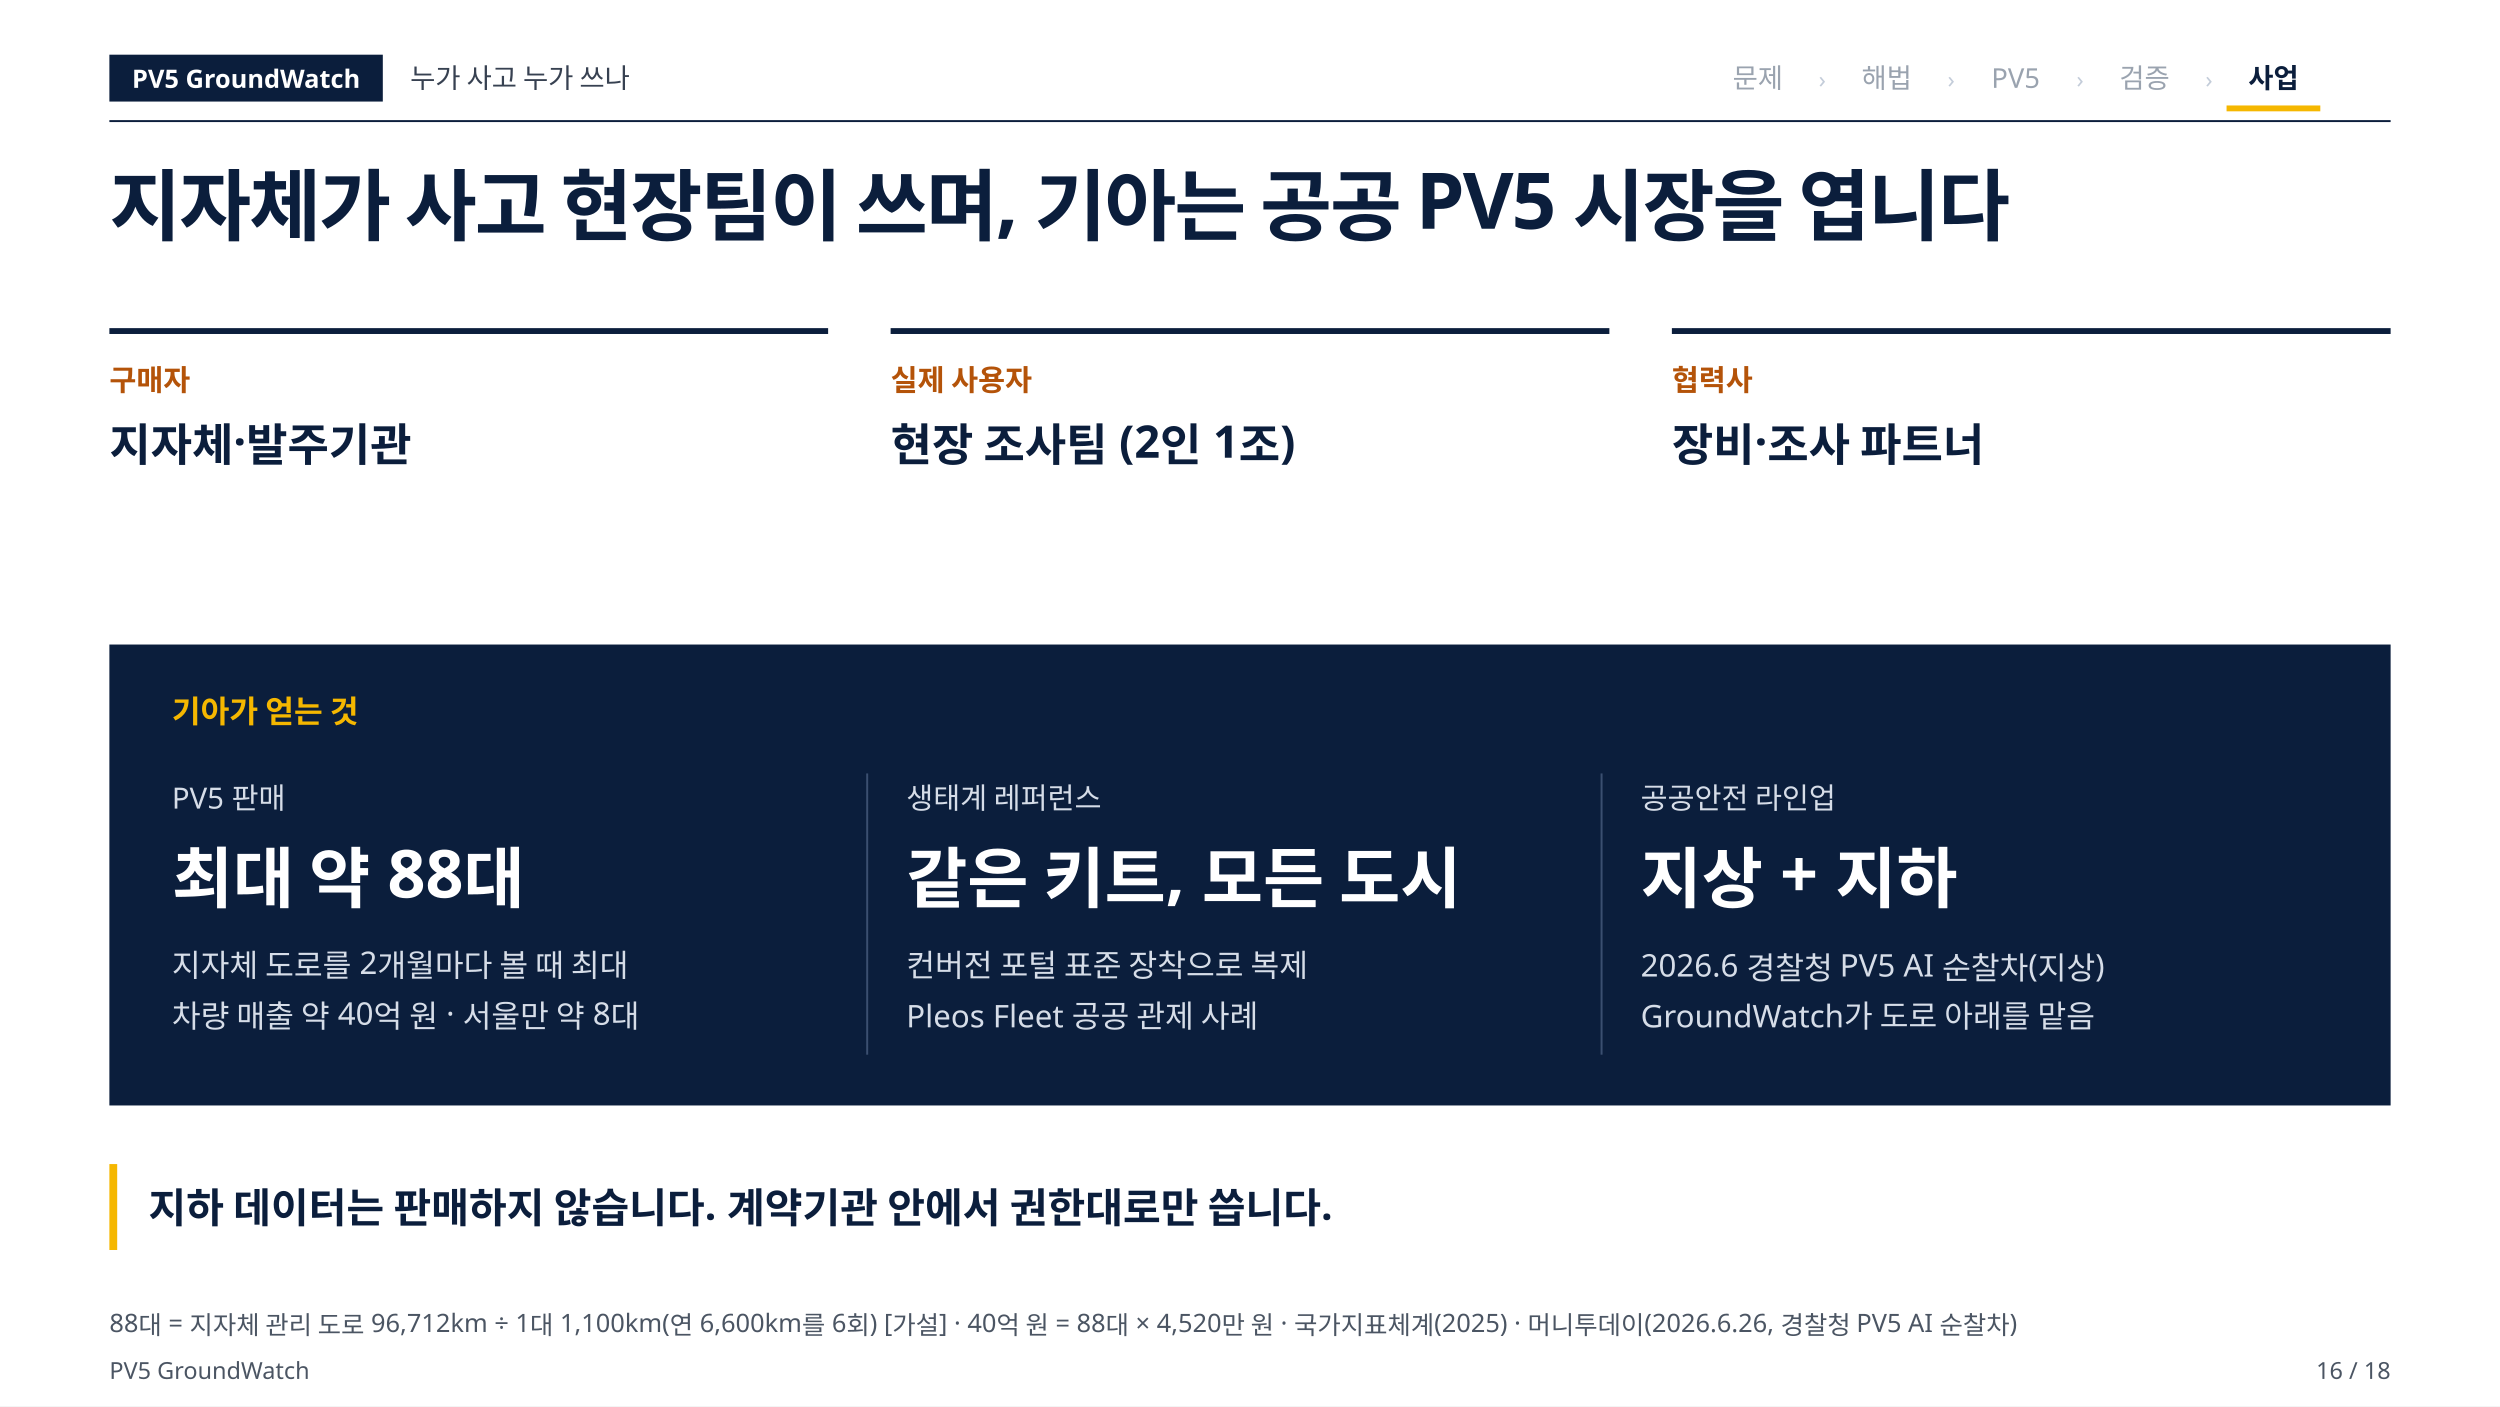
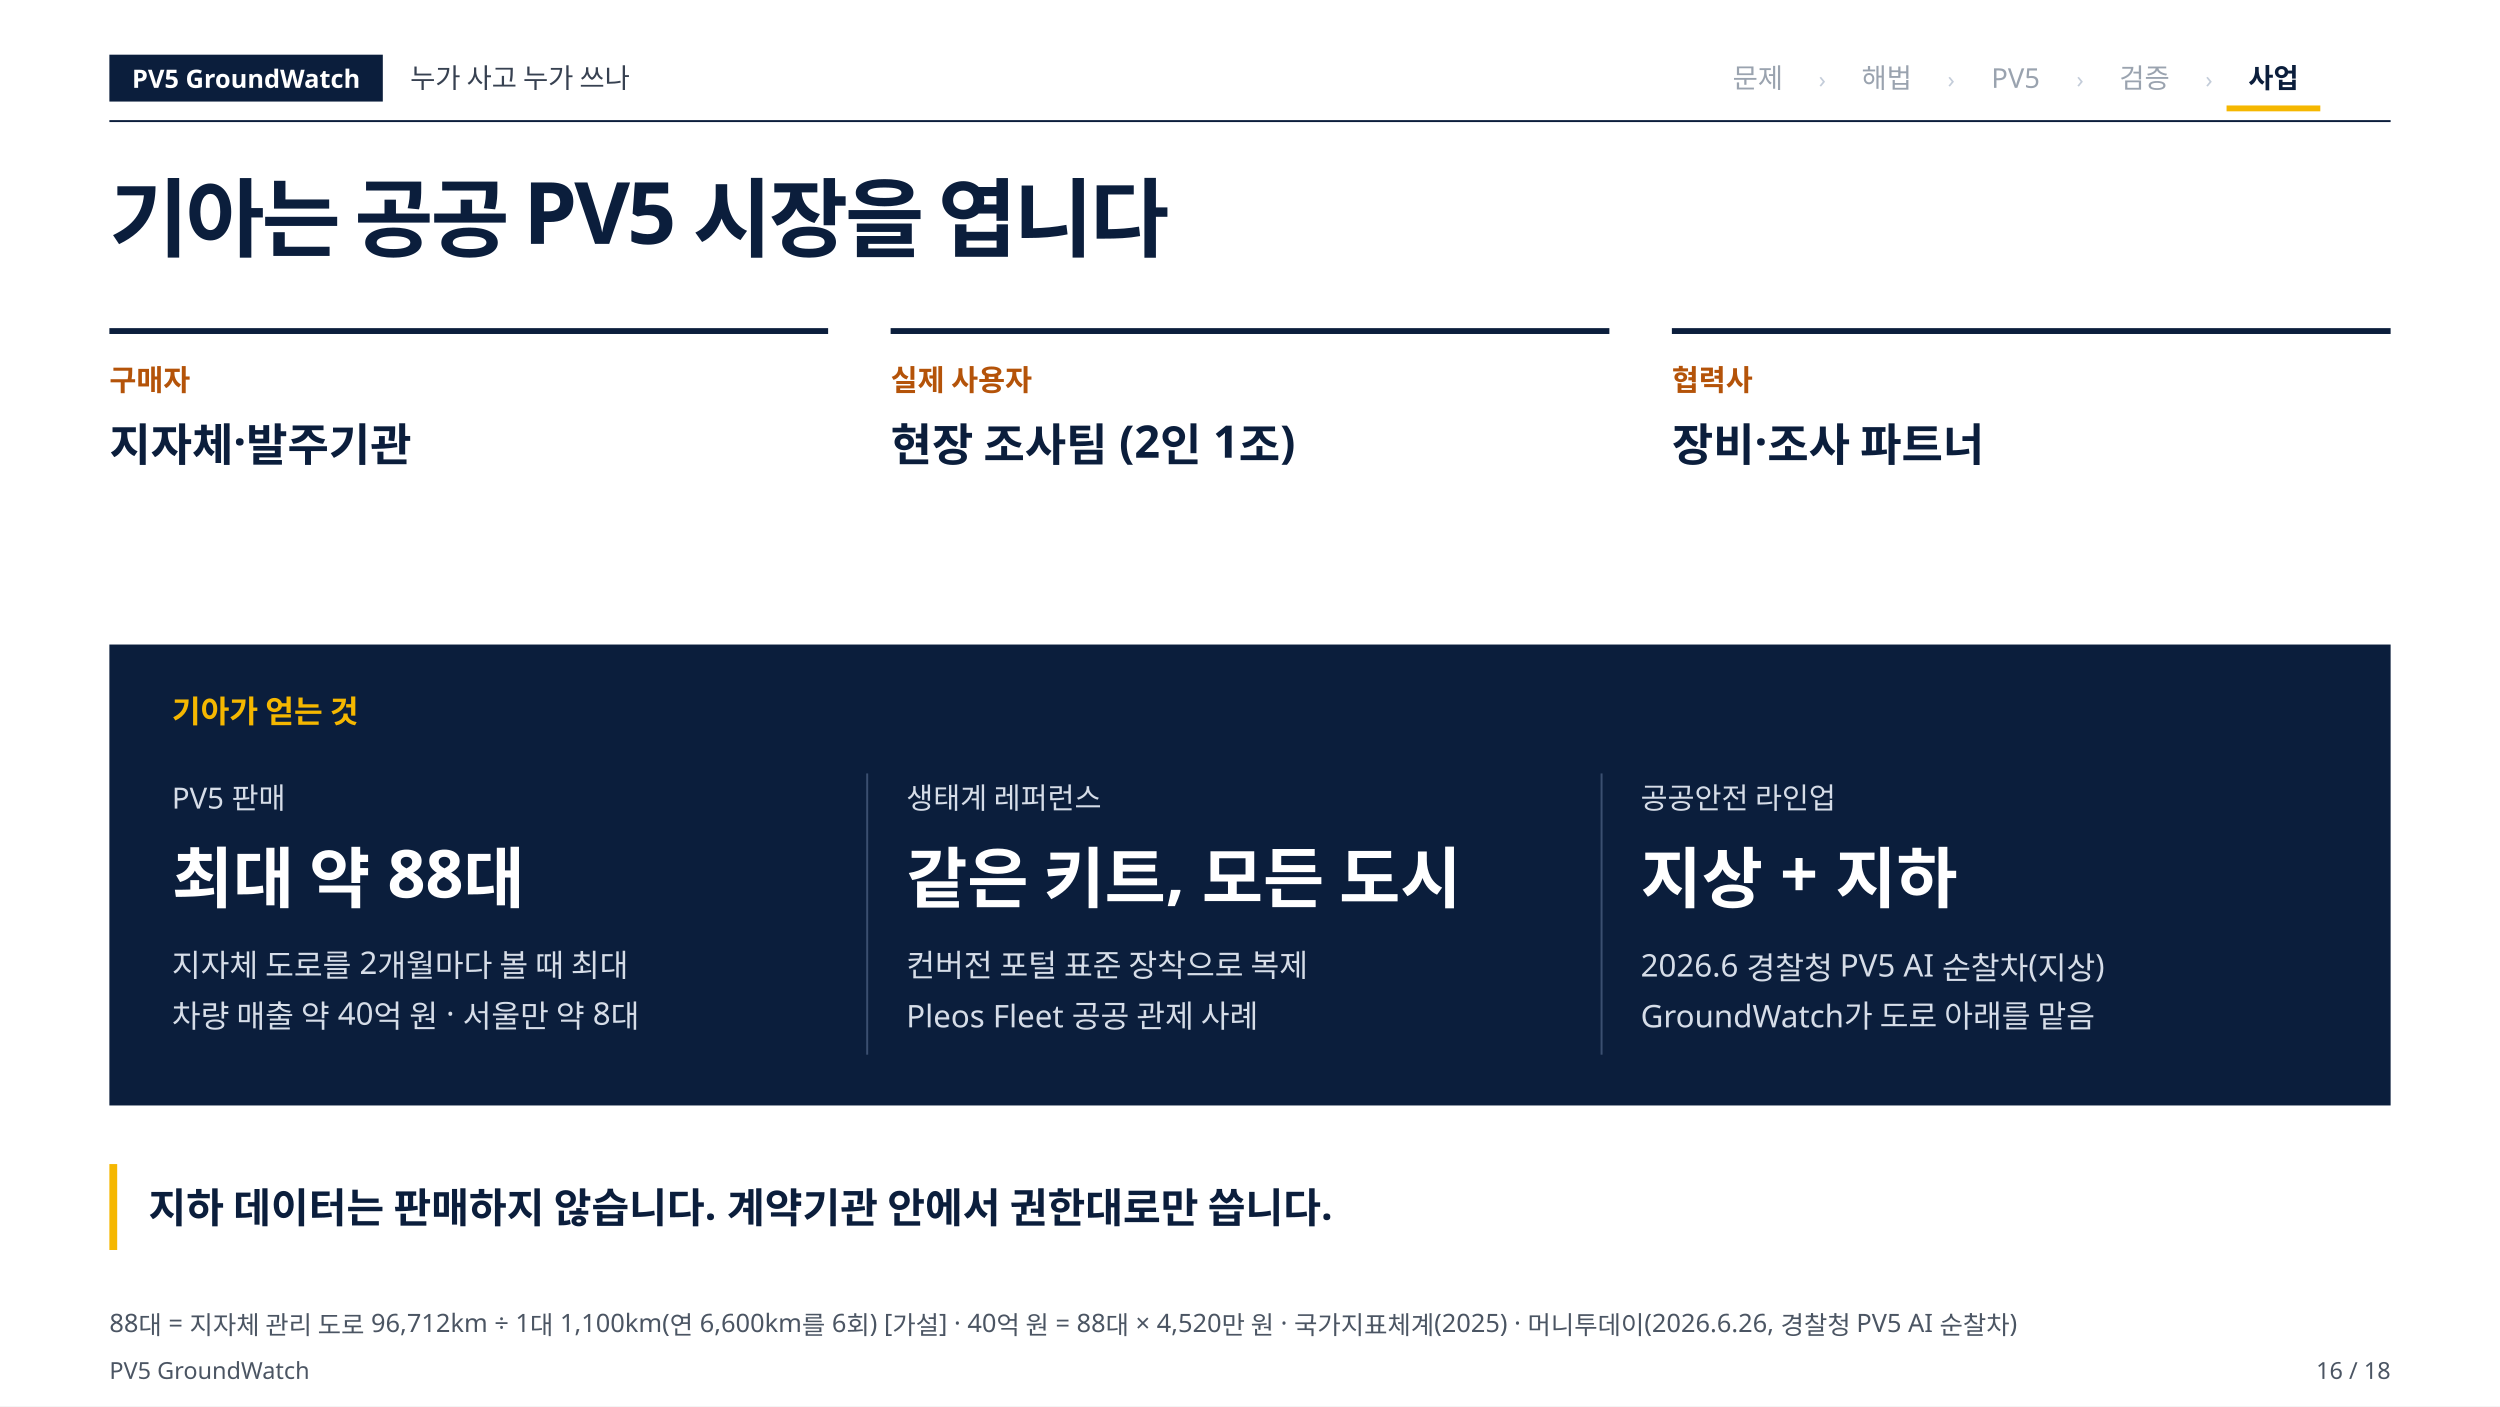
<svg xmlns="http://www.w3.org/2000/svg" viewBox="0 0 1280 720" lang="ko-KR" data-pptx-page-role="content" font-family="Pretendard, 'Malgun Gothic', sans-serif">
  <rect id="bg" x="0" y="0" width="1280" height="720" fill="#FFFFFF" />
  <g id="header" data-pptx-role="header" data-pptx-bounds="56 24 1168 40">
    <rect x="56" y="28" width="140" height="24" fill="#0B1E3C" />
    <text x="126" y="45" font-size="13" font-weight="bold" fill="#FFFFFF" text-anchor="middle">PV5 GroundWatch</text>
    <text x="210" y="45" font-size="14" fill="#374151">누가 사고 누가 쓰나</text>
    <text x="900" y="45" font-size="14" font-weight="normal" fill="#9AA3AF" text-anchor="middle">문제</text>
    <text x="933" y="45" font-size="12" fill="#C3CCD9" text-anchor="middle">›</text>
    <text x="966" y="45" font-size="14" font-weight="normal" fill="#9AA3AF" text-anchor="middle">해법</text>
    <text x="999" y="45" font-size="12" fill="#C3CCD9" text-anchor="middle">›</text>
    <text x="1032" y="45" font-size="14" font-weight="normal" fill="#9AA3AF" text-anchor="middle">PV5</text>
    <text x="1065" y="45" font-size="12" fill="#C3CCD9" text-anchor="middle">›</text>
    <text x="1098" y="45" font-size="14" font-weight="normal" fill="#9AA3AF" text-anchor="middle">검증</text>
    <text x="1131" y="45" font-size="12" fill="#C3CCD9" text-anchor="middle">›</text>
    <text x="1164" y="45" font-size="14" font-weight="bold" fill="#0B1E3C" text-anchor="middle">사업</text>
    <rect x="1140" y="54" width="48" height="3" fill="#F5B700" />
    <line x1="56" y1="62" x2="1224" y2="62" stroke="#0B1E3C" stroke-width="1" />
  </g>
-   <g id="title" data-pptx-bounds="56 80 1168 56" letter-spacing="-1">
-     <text x="56" y="120" font-size="40" font-weight="bold" fill="#0B1E3C">지자체가 사고 현장팀이 쓰며, 기아는 공공 PV5 시장을 엽니다</text>
+   <g id="title" data-pptx-bounds="56 78 1168 64" letter-spacing="-1.5">
+     <text x="56" y="128" font-size="44" font-weight="bold" fill="#0B1E3C">기아는 공공 PV5 시장을 엽니다</text>
  </g>
  <g id="who0" data-pptx-bounds="56 168 368 90">
    <rect x="56" y="168" width="368" height="3" fill="#0B1E3C" />
    <text x="56" y="200" font-size="15" font-weight="bold" fill="#B45309">구매자</text>
    <text x="56" y="236" font-size="23" font-weight="bold" fill="#0B1E3C">지자체·발주기관</text>
  </g>
  <g id="who1" data-pptx-bounds="456 168 368 90">
    <rect x="456" y="168" width="368" height="3" fill="#0B1E3C" />
    <text x="456" y="200" font-size="15" font-weight="bold" fill="#B45309">실제 사용자</text>
    <text x="456" y="236" font-size="23" font-weight="bold" fill="#0B1E3C">현장 조사팀 (2인 1조)</text>
  </g>
  <g id="who2" data-pptx-bounds="856 168 368 90">
    <rect x="856" y="168" width="368" height="3" fill="#0B1E3C" />
    <text x="856" y="200" font-size="15" font-weight="bold" fill="#B45309">협력사</text>
    <text x="856" y="236" font-size="23" font-weight="bold" fill="#0B1E3C">장비·조사 파트너</text>
  </g>
  <g id="kia" data-pptx-bounds="56 330 1168 236">
    <rect x="56" y="330" width="1168" height="236" fill="#0B1E3C" />
    <text x="88" y="370" font-size="16" font-weight="bold" fill="#F5B700">기아가 얻는 것</text>
    <text x="88" y="414" font-size="15" fill="#D6DDE8">PV5 판매</text>
    <text x="88" y="462" font-size="34" font-weight="bold" fill="#FFFFFF">최대 약 88대</text>
    <text x="88" y="500" font-size="16" fill="#D6DDE8">지자체 도로를 2개월마다 볼 때 최대</text>
    <text x="88" y="526" font-size="16" fill="#D6DDE8">차량 매출 약 40억 원 · 서울만 약 8대</text>
    <line x1="444" y1="396" x2="444" y2="540" stroke="#3B4F70" stroke-width="1" />
    <text x="464" y="414" font-size="15" fill="#D6DDE8">생태계 레퍼런스</text>
    <text x="464" y="462" font-size="34" font-weight="bold" fill="#FFFFFF">같은 키트, 모든 도시</text>
    <text x="464" y="500" font-size="16" fill="#D6DDE8">컨버전 포털 표준 장착으로 복제</text>
    <text x="464" y="526" font-size="16" fill="#D6DDE8">Pleos Fleet 공공 관제 사례</text>
    <line x1="820" y1="396" x2="820" y2="540" stroke="#3B4F70" stroke-width="1" />
    <text x="840" y="414" font-size="15" fill="#D6DDE8">공공안전 라인업</text>
    <text x="840" y="462" font-size="34" font-weight="bold" fill="#FFFFFF">지상 + 지하</text>
    <text x="840" y="500" font-size="16" fill="#D6DDE8">2026.6 경찰청 PV5 AI 순찰차(지상)</text>
    <text x="840" y="526" font-size="16" fill="#D6DDE8">GroundWatch가 도로 아래를 맡음</text>
  </g>
  <g id="conclusion" data-pptx-bounds="56 596 1168 44">
    <rect x="56" y="596" width="4" height="44" fill="#F5B700" />
    <text x="76" y="626" font-size="21" font-weight="bold" fill="#0B1E3C">지하 데이터는 판매하지 않습니다. 계약기관 안에서 권한대로만 씁니다.</text>
  </g>
  <g id="source" data-pptx-bounds="56 668 1168 20">
    <text x="56" y="682" font-size="13" fill="#4B5563">88대 = 지자체 관리 도로 96,712km ÷ 1대 1,100km(연 6,600km를 6회) [가설] · 40억 원 = 88대 × 4,520만 원 · 국가지표체계(2025) · 머니투데이(2026.6.26, 경찰청 PV5 AI 순찰차)</text>
  </g>
  <g id="footer" data-pptx-role="footer" data-pptx-bounds="56 692 1168 22" fill="#4B5563" font-size="12">
    <text x="56" y="706">PV5 GroundWatch</text>
    <text x="1224" y="706" text-anchor="end">16 / 18</text>
  </g>
</svg>
